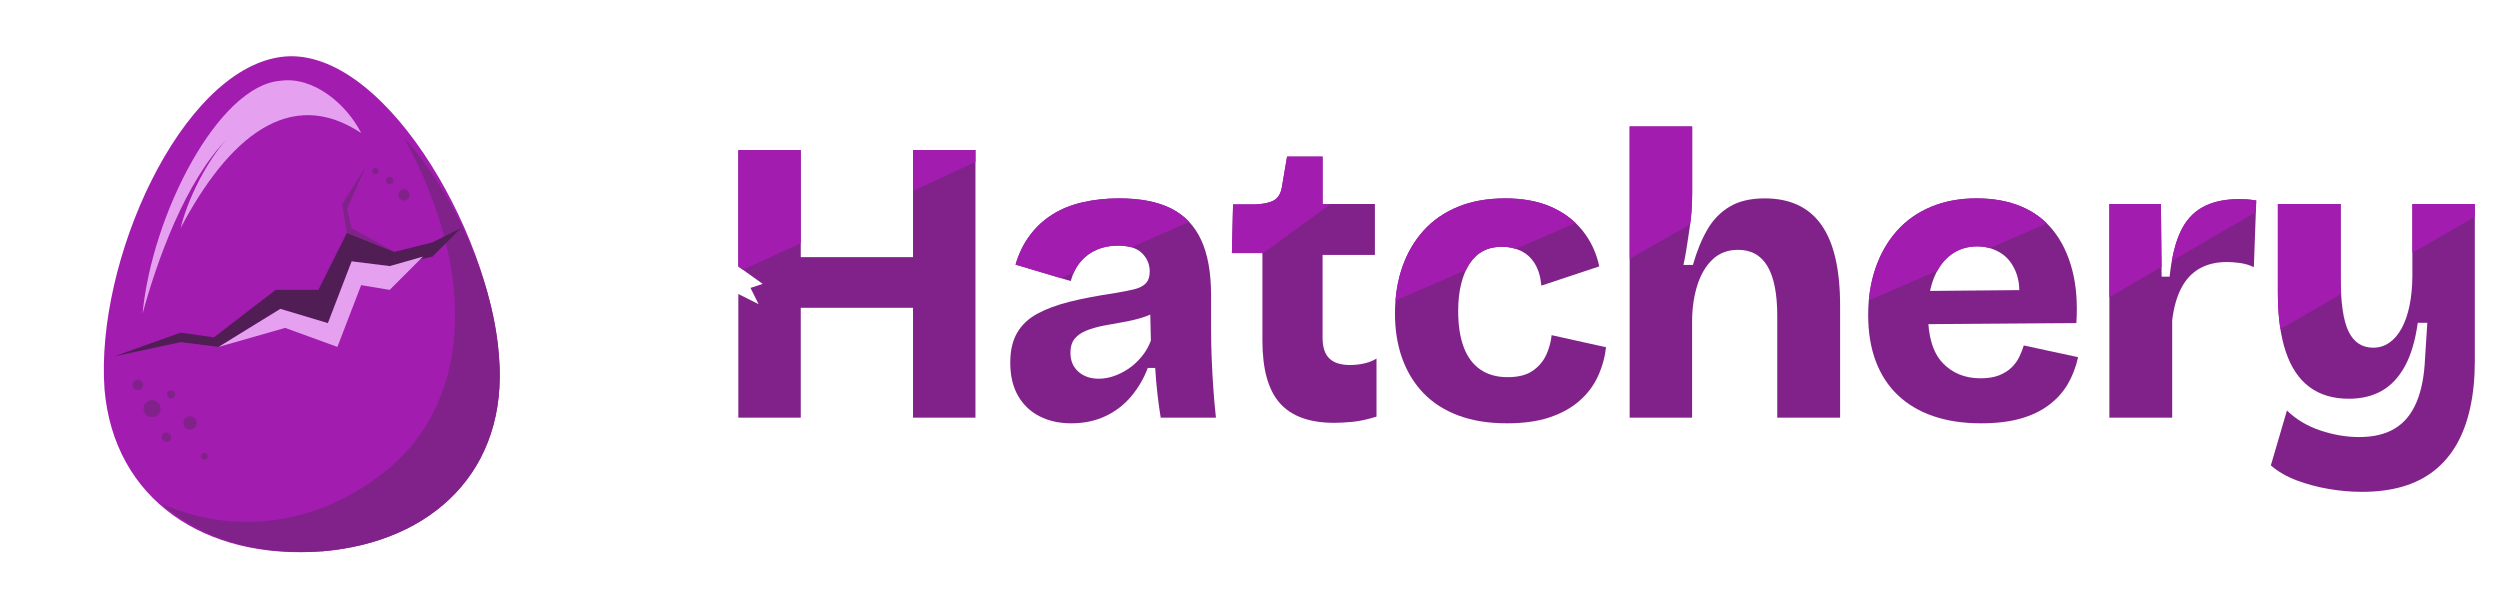
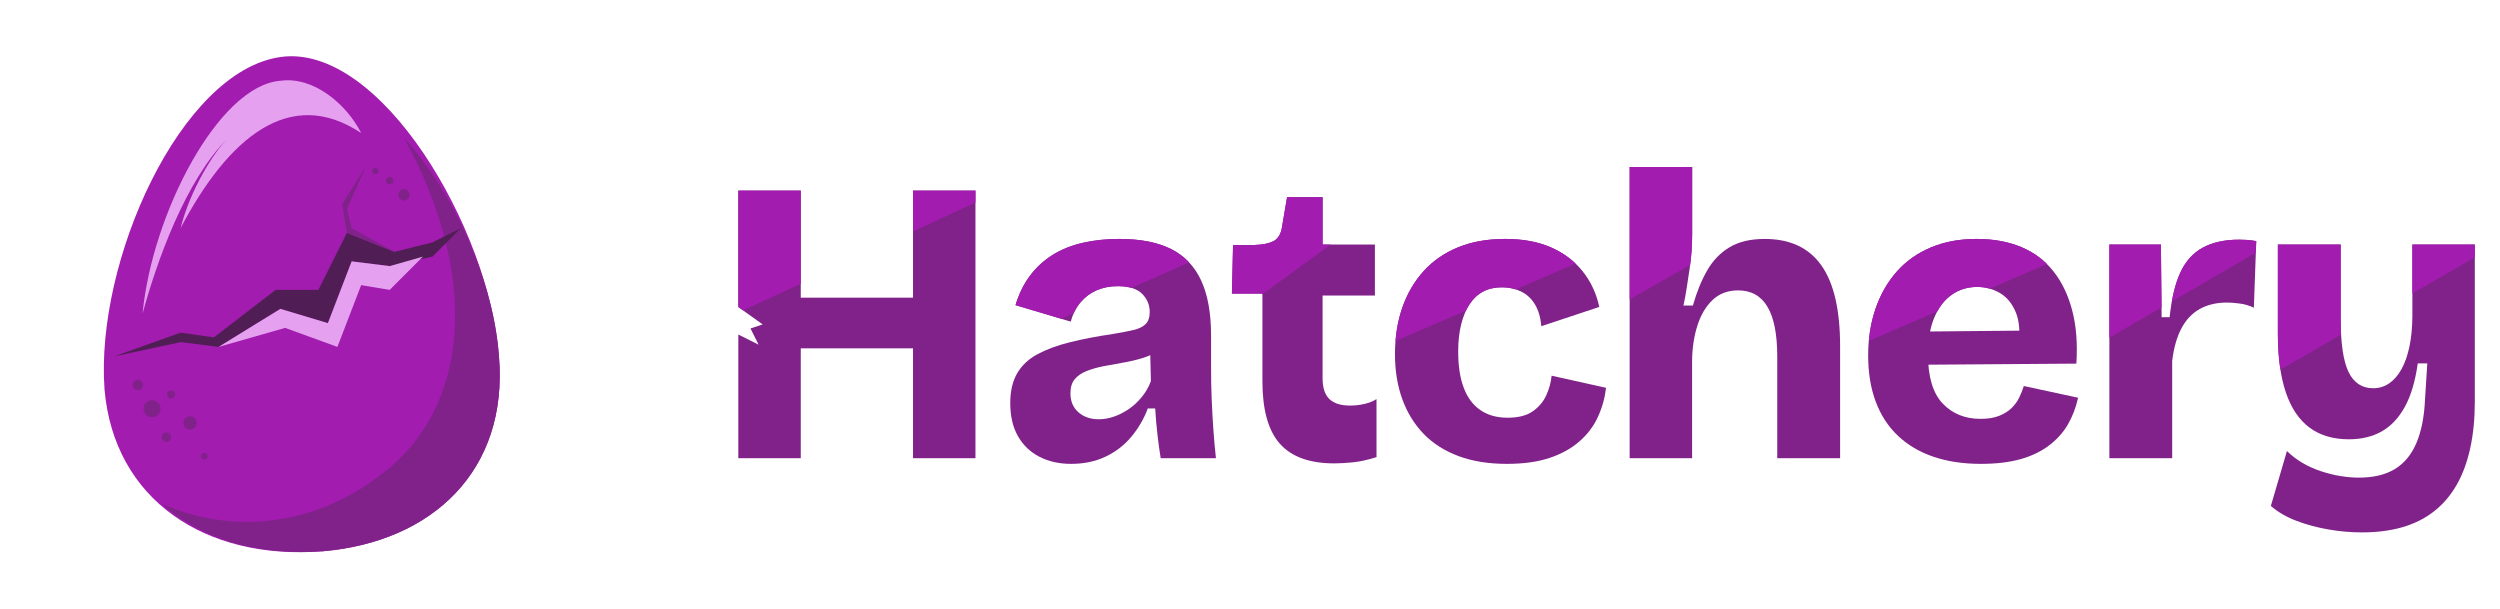
<svg xmlns="http://www.w3.org/2000/svg" role="img" aria-label="Hatchery" viewBox="0 0 616.5 150">
  <svg width="150" height="150" viewBox="0 0 128 128">
    <path fill="#A21CAF" d="M59 12 C80 9 103 48 105 75 C107 99 91 114 68 116 C43 118 24 105 22 82 C20 55 38 15 59 12Z" />
    <path fill="#81228B" d="M85 29 C96 41 104 60 105 75 C107 99 91 114 68 116 C53 117 42 113 34 106 C50 113 67 110 80 100 C99 86 101 58 85 29Z" />
    <path fill="#E5A1EF" d="M30 66 C32 45 46 18 59 17 C66 16 73 22 76 28 C61 18 48 29 38 48 C40 40 45 32 48 29 C39 38 33 55 30 66Z" />
    <path fill="#501E55" d="M24 75 L38 70 L45 71 L58 61 L67 61 L73 49 L83 53 L91 51 L97 48 L91 54 L82 56 L74 55 L69 68 L59 65 L46 73 L38 72Z" />
    <path fill="#E5A1EF" d="M46 73 L59 65 L69 68 L74 55 L82 56 L89 54 L82 61 L76 60 L71 73 L60 69Z" />
    <path fill="#81228B" d="M73 49 L72 43 L77 35 L73 44 L74 48 L83 53Z" />
    <circle fill="#81228B" cx="29" cy="81" r="1.1" />
    <circle fill="#81228B" cx="32" cy="86" r="1.8" />
    <circle fill="#81228B" cx="36" cy="83" r="0.85" />
    <circle fill="#81228B" cx="35" cy="92" r="1" />
    <circle fill="#81228B" cx="40" cy="89" r="1.4" />
    <circle fill="#81228B" cx="43" cy="96" r="0.7" />
    <circle fill="#81228B" cx="82" cy="38" r="0.8" />
    <circle fill="#81228B" cx="85" cy="41" r="1.2" />
    <circle fill="#81228B" cx="79" cy="36" r="0.65" />
  </svg>
-   <g transform="translate(175 23)">
+   <g transform="translate(175 33)">
    <path fill="#81228B" d="M50.15 80V52.9H22.47V80H7.07V49.5L12.07 52L10.07 48L13.07 47L7.07 42.71V14H22.47V40.41H50.15V14H65.55V80Z" />
    <path fill="#A21CAF" d="M22.47 36.94 8.23 43.55 7.07 42.71V14H22.47V36.94ZM65.55 16.93 50.15 24.08V14H65.55V16.93Z" />
    <path fill="#81228B" d="M89.13 81.39Q84.74 81.39 81.34 79.65Q77.94 77.91 76.03 74.57Q74.13 71.23 74.13 66.41Q74.13 61.99 75.83 59.06Q77.54 56.12 80.84 54.35Q84.14 52.57 88.82 51.4Q93.51 50.23 99.55 49.34Q102.53 48.84 104.51 48.38Q106.5 47.93 107.51 46.91Q108.52 45.9 108.52 43.95Q108.52 41.33 106.64 39.45Q104.77 37.57 100.61 37.57Q97.79 37.57 95.47 38.57Q93.15 39.57 91.49 41.51Q89.83 43.46 89.04 46.31L75.43 42.25Q76.67 38.11 78.97 35.03Q81.27 31.95 84.52 29.9Q87.78 27.85 92 26.88Q96.21 25.92 100.99 25.92Q108.85 25.92 113.83 28.43Q118.81 30.95 121.23 36.22Q123.65 41.49 123.65 49.76V58.19Q123.65 61.75 123.8 65.4Q123.95 69.05 124.2 72.7Q124.45 76.35 124.85 80H111.23Q110.83 77.61 110.45 74.37Q110.07 71.12 109.87 67.73H108.04Q106.63 71.53 104 74.69Q101.36 77.85 97.61 79.62Q93.87 81.39 89.13 81.39ZM95.97 70.39Q97.8 70.39 99.69 69.74Q101.59 69.08 103.34 67.89Q105.1 66.69 106.56 64.91Q108.02 63.13 108.81 60.98L108.62 52.87L110.88 53.37Q109.01 54.61 106.67 55.32Q104.33 56.03 101.9 56.44Q99.47 56.85 97.12 57.31Q94.77 57.77 92.93 58.51Q91.09 59.24 90.03 60.51Q88.97 61.78 88.97 64Q88.97 66.92 90.93 68.66Q92.88 70.39 95.97 70.39Z" />
    <path fill="#A21CAF" d="M89.79 44.22 86.66 45.6 75.43 42.25Q76.67 38.11 78.97 35.03Q81.27 31.95 84.52 29.9Q87.78 27.85 92 26.88Q96.21 25.92 100.99 25.92Q108.85 25.92 113.83 28.43Q116.36 29.71 118.24 31.71L103.99 37.98Q102.54 37.57 100.61 37.57Q97.79 37.57 95.47 38.57Q93.15 39.57 91.49 41.51Q90.48 42.7 89.79 44.22Z" />
    <path fill="#81228B" d="M154.01 81.27Q144.93 81.27 140.62 76.43Q136.31 71.58 136.31 60.97V39.41H128.79L129.07 27.41H134.41Q137.53 27.31 139.14 26.41Q140.74 25.51 141.13 23.05L142.39 15.61H151.15V27.31H164.05V39.87H151.15V60.32Q151.15 63.78 152.82 65.4Q154.49 67.01 157.89 67.01Q159.79 67.01 161.52 66.6Q163.25 66.19 164.45 65.41V79.73Q161.28 80.74 158.65 81.01Q156.01 81.27 154.01 81.27Z" />
    <path fill="#A21CAF" d="M153.13 27.31 136.31 39.55V39.41H128.79L129.07 27.41H134.41Q137.53 27.31 139.14 26.41Q140.74 25.51 141.13 23.05L142.39 15.61H151.15V27.31H153.13Z" />
    <path fill="#81228B" d="M196.59 81.39Q189.79 81.39 184.64 79.46Q179.49 77.53 176.05 73.97Q172.61 70.4 170.8 65.42Q169 60.44 169 54.34Q169 48.01 170.82 42.83Q172.63 37.65 176.08 33.84Q179.53 30.04 184.58 27.98Q189.63 25.92 196.19 25.92Q202.71 25.92 207.48 28.01Q212.25 30.11 215.28 33.9Q218.31 37.69 219.38 42.69L205.1 47.44Q204.81 44.19 203.5 42.04Q202.19 39.89 200.06 38.87Q197.93 37.85 195.36 37.85Q192.73 37.85 190.74 38.9Q188.75 39.95 187.39 42.02Q186.04 44.09 185.32 47.01Q184.59 49.94 184.59 53.69Q184.59 59.03 185.97 62.66Q187.35 66.29 190.09 68.15Q192.82 70.01 196.78 70.01Q200.71 70.01 202.98 68.43Q205.25 66.84 206.32 64.46Q207.39 62.09 207.63 59.65L221.05 62.63Q220.62 66.39 219.04 69.82Q217.46 73.26 214.47 75.86Q211.49 78.47 207.11 79.93Q202.73 81.39 196.59 81.39Z" />
    <path fill="#A21CAF" d="M186.5 43.61 169.13 51.08Q169.48 46.64 170.82 42.83Q172.63 37.65 176.08 33.84Q179.53 30.04 184.58 27.98Q189.63 25.92 196.19 25.92Q202.71 25.92 207.48 28.01Q210.99 29.55 213.55 32L198.75 38.36Q197.17 37.85 195.36 37.85Q192.73 37.85 190.74 38.9Q188.75 39.95 187.39 42.02Q186.91 42.76 186.5 43.61Z" />
    <path fill="#81228B" d="M226.87 80V46.62V8.19H242.29V24.66Q242.29 26.68 242.15 28.84Q242 31 241.66 33.26Q241.32 35.51 240.97 37.82Q240.63 40.12 240.14 42.34H242.47Q243.88 37.35 246 33.67Q248.12 29.99 251.53 27.96Q254.93 25.92 260.18 25.92Q269.52 25.92 274.14 32.43Q278.77 38.94 278.77 52.39V80H263.27V54.92Q263.27 46.73 260.87 42.67Q258.47 38.61 253.61 38.61Q249.83 38.61 247.35 40.95Q244.87 43.29 243.6 47.22Q242.33 51.15 242.27 55.96V80Z" />
    <path fill="#A21CAF" d="M241.79 32.33 226.87 40.81V8.19H242.29V24.66Q242.29 26.68 242.15 28.84Q242.03 30.55 241.79 32.33Z" />
    <path fill="#81228B" d="M313.48 81.39Q306.93 81.39 301.78 79.63Q296.63 77.87 293.03 74.46Q289.43 71.05 287.56 66.07Q285.69 61.09 285.69 54.64Q285.69 48.36 287.52 43.08Q289.35 37.8 292.76 33.96Q296.17 30.11 301.16 28.02Q306.16 25.92 312.41 25.92Q318.69 25.92 323.47 27.94Q328.25 29.95 331.38 33.91Q334.51 37.86 336.01 43.57Q337.51 49.28 337.03 56.67L295.81 56.97V48.79L328.19 48.49L322.75 52.41Q323.43 47.28 322.1 44.03Q320.76 40.79 318.19 39.27Q315.62 37.76 312.59 37.76Q308.97 37.76 306.25 39.71Q303.52 41.66 301.98 45.35Q300.44 49.04 300.44 54.36Q300.44 62.66 304.04 66.48Q307.65 70.29 313.4 70.29Q316.15 70.29 318.01 69.54Q319.86 68.79 321.06 67.62Q322.26 66.45 322.95 65.01Q323.65 63.57 324.07 62.19L337.46 65.08Q336.64 68.77 334.89 71.76Q333.13 74.74 330.2 76.92Q327.27 79.11 323.18 80.25Q319.08 81.39 313.48 81.39Z" />
    <path fill="#A21CAF" d="M329.77 32.1 315.67 38.19Q314.2 37.76 312.59 37.76Q308.97 37.76 306.25 39.71Q304.14 41.22 302.74 43.77L285.85 51.06Q286.23 46.82 287.52 43.08Q289.35 37.8 292.76 33.96Q296.17 30.11 301.16 28.02Q306.16 25.92 312.41 25.92Q318.69 25.92 323.47 27.94Q327.09 29.46 329.77 32.1Z" />
    <path fill="#81228B" d="M345.17 80V55.15V27.31H357.88L358.06 45.22H360.03Q360.75 38.33 362.69 34.17Q364.64 30 368.24 28.05Q371.85 26.1 377.17 26.1Q377.99 26.1 379.02 26.16Q380.05 26.22 381.39 26.45L380.8 42.89Q379.21 42.11 377.4 41.86Q375.58 41.61 374.19 41.61Q370.28 41.61 367.43 43.21Q364.59 44.81 362.91 48.03Q361.23 51.25 360.66 56.01V80Z" />
    <path fill="#A21CAF" d="M358.04 42.81 345.17 50.27V27.31H357.88L358.04 42.81ZM381.28 29.32 360.57 41.34Q361.33 37.08 362.69 34.17Q364.64 30 368.24 28.05Q371.85 26.1 377.17 26.1Q377.99 26.1 379.02 26.16Q380.05 26.22 381.39 26.45L381.28 29.32Z" />
    <path fill="#81228B" d="M407.4 98.29Q403.39 98.29 399.22 97.57Q395.04 96.85 391.34 95.45Q387.63 94.05 384.99 91.77L388.96 78.23Q392.35 81.53 397.22 83.16Q402.09 84.78 406.73 84.78Q412.06 84.78 415.54 82.69Q419.03 80.59 420.88 76.26Q422.73 71.92 423.01 65.48L423.57 56.61H421.22Q420.3 63.19 418.04 67.32Q415.77 71.44 412.33 73.39Q408.88 75.33 404.2 75.33Q398.42 75.33 394.52 72.44Q390.63 69.55 388.67 63.72Q386.72 57.9 386.72 49.27V27.31H402.21V45.47Q402.21 54.72 404.15 58.73Q406.09 62.74 410.24 62.74Q412.43 62.74 414.2 61.51Q415.97 60.29 417.22 58.01Q418.48 55.74 419.17 52.46Q419.86 49.19 419.89 45.08V27.31H435.29V66.07Q435.29 72.34 434.16 77.51Q433.03 82.69 430.82 86.56Q428.6 90.44 425.25 93.08Q421.9 95.71 417.46 97Q413.02 98.29 407.4 98.29Z" />
    <path fill="#A21CAF" d="M402.31 49.51 387.35 58.16Q386.72 54.16 386.72 49.27V27.31H402.21V45.47Q402.21 47.64 402.31 49.51ZM435.29 30.46 419.89 39.36V27.31H435.29V30.46Z" />
  </g>
</svg>
